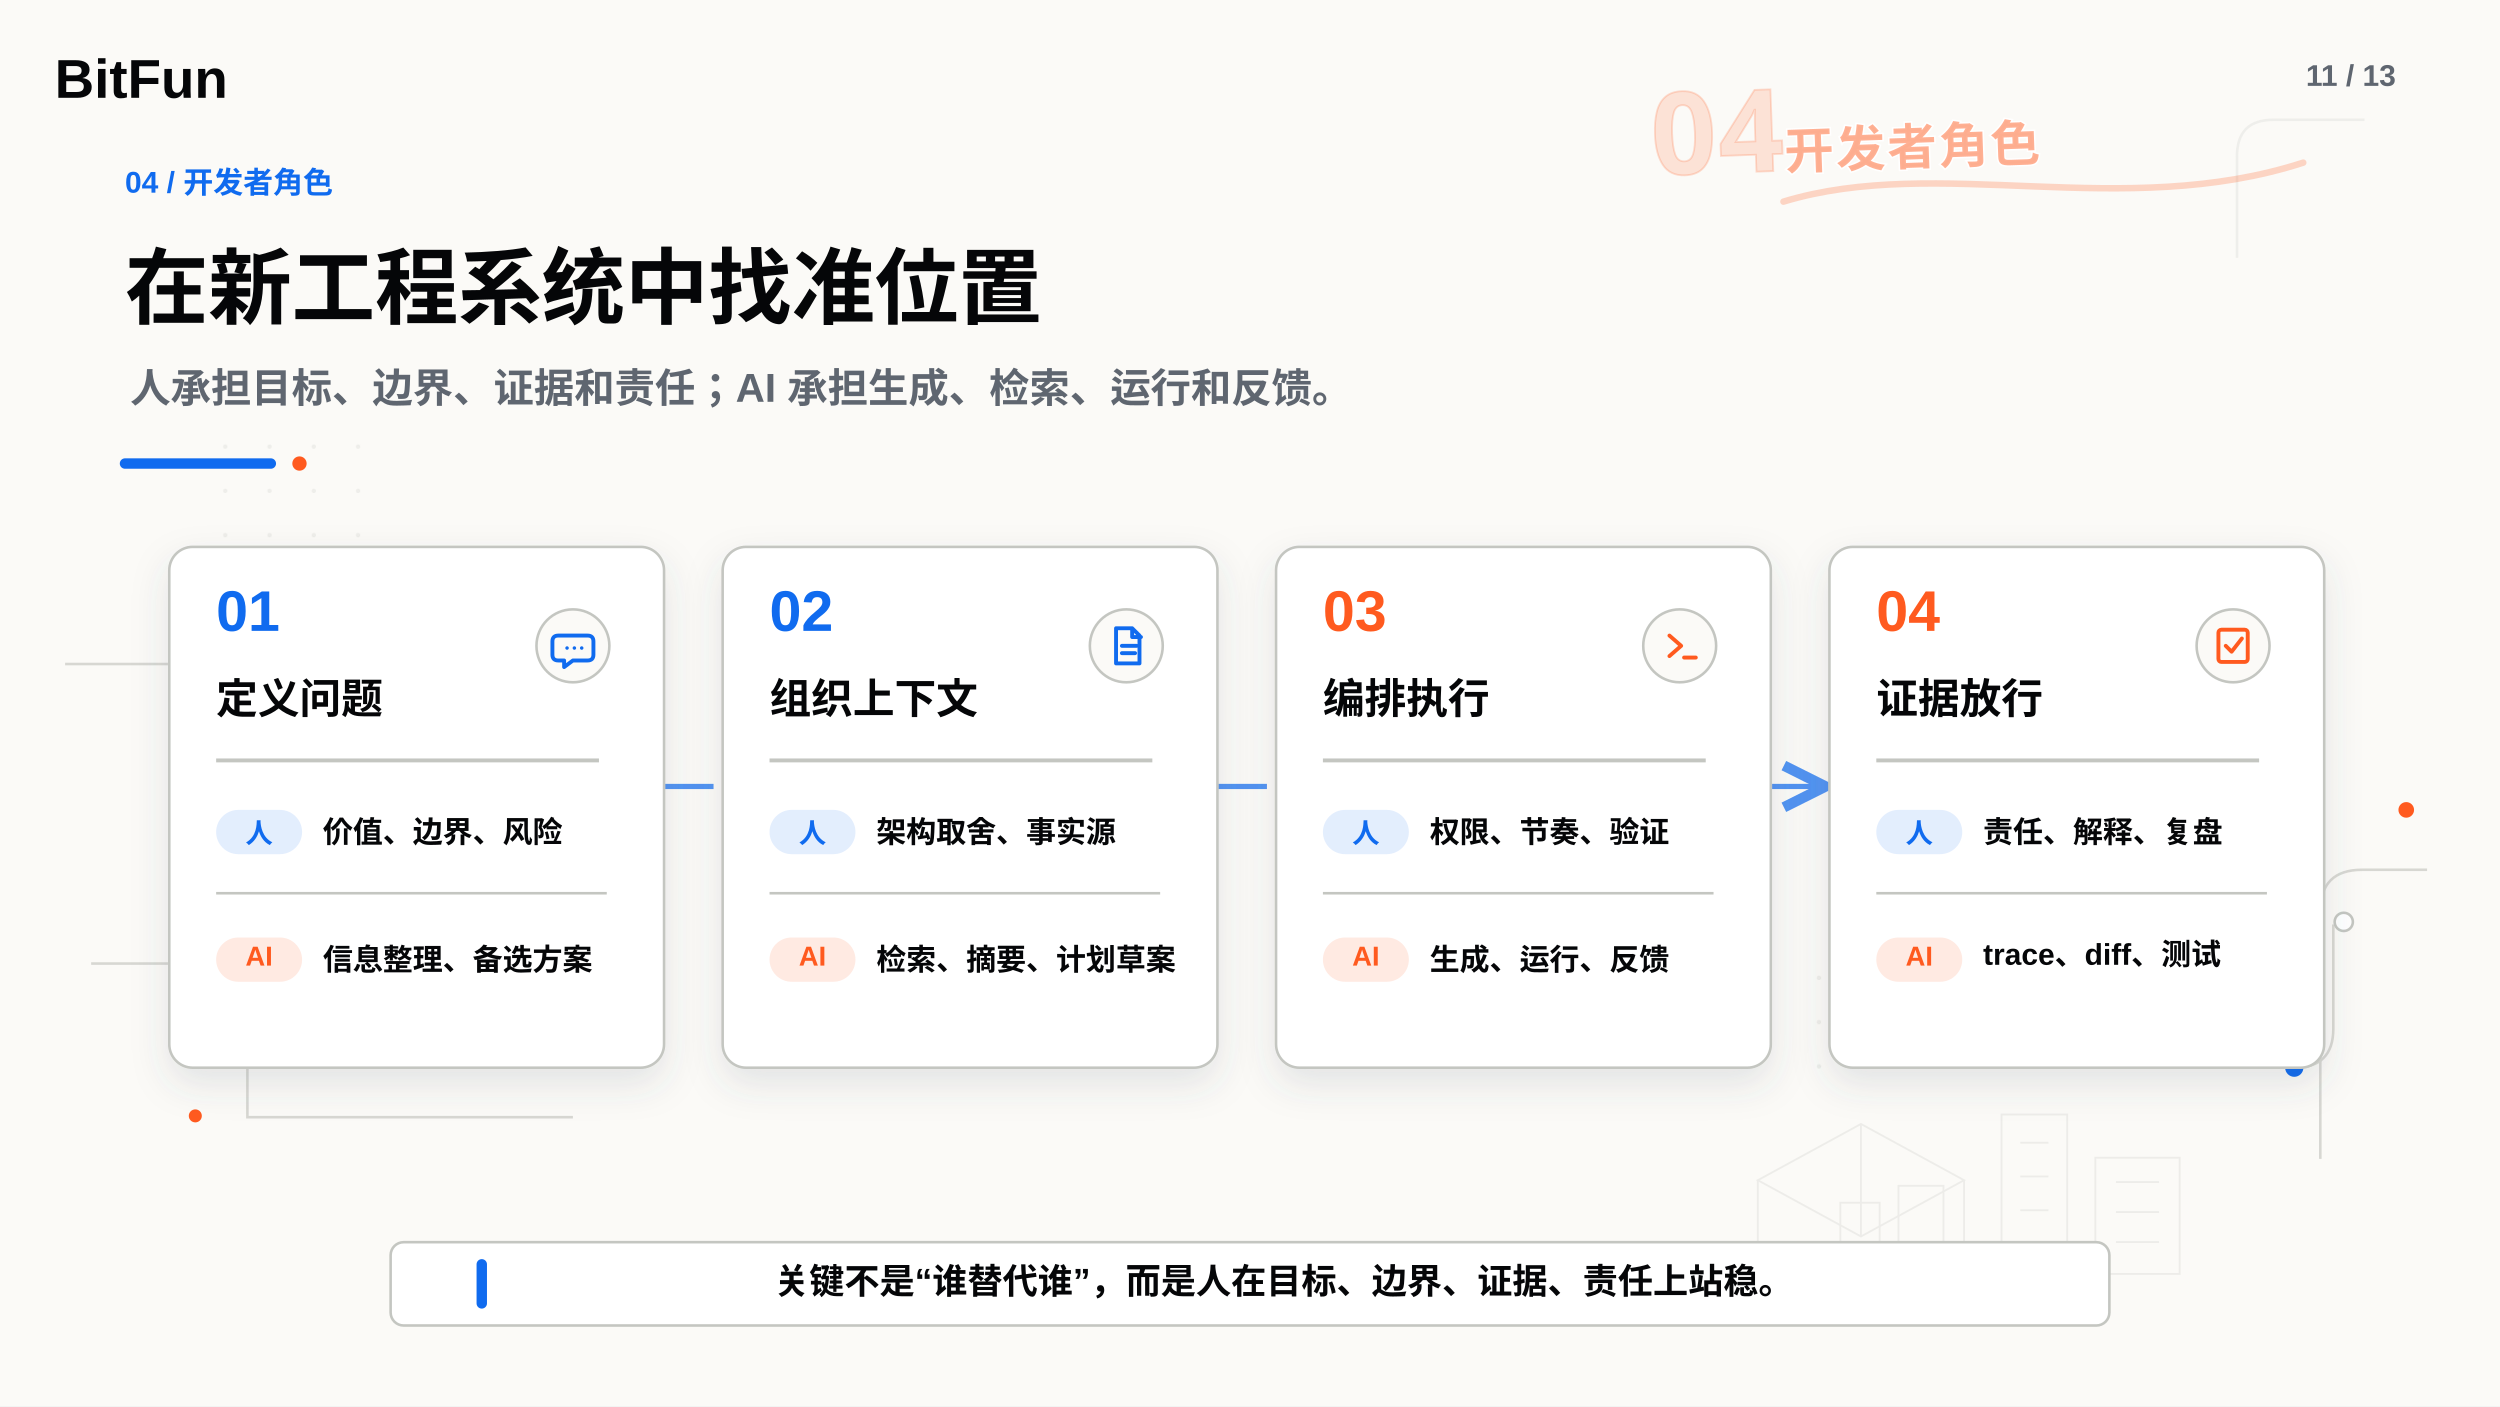
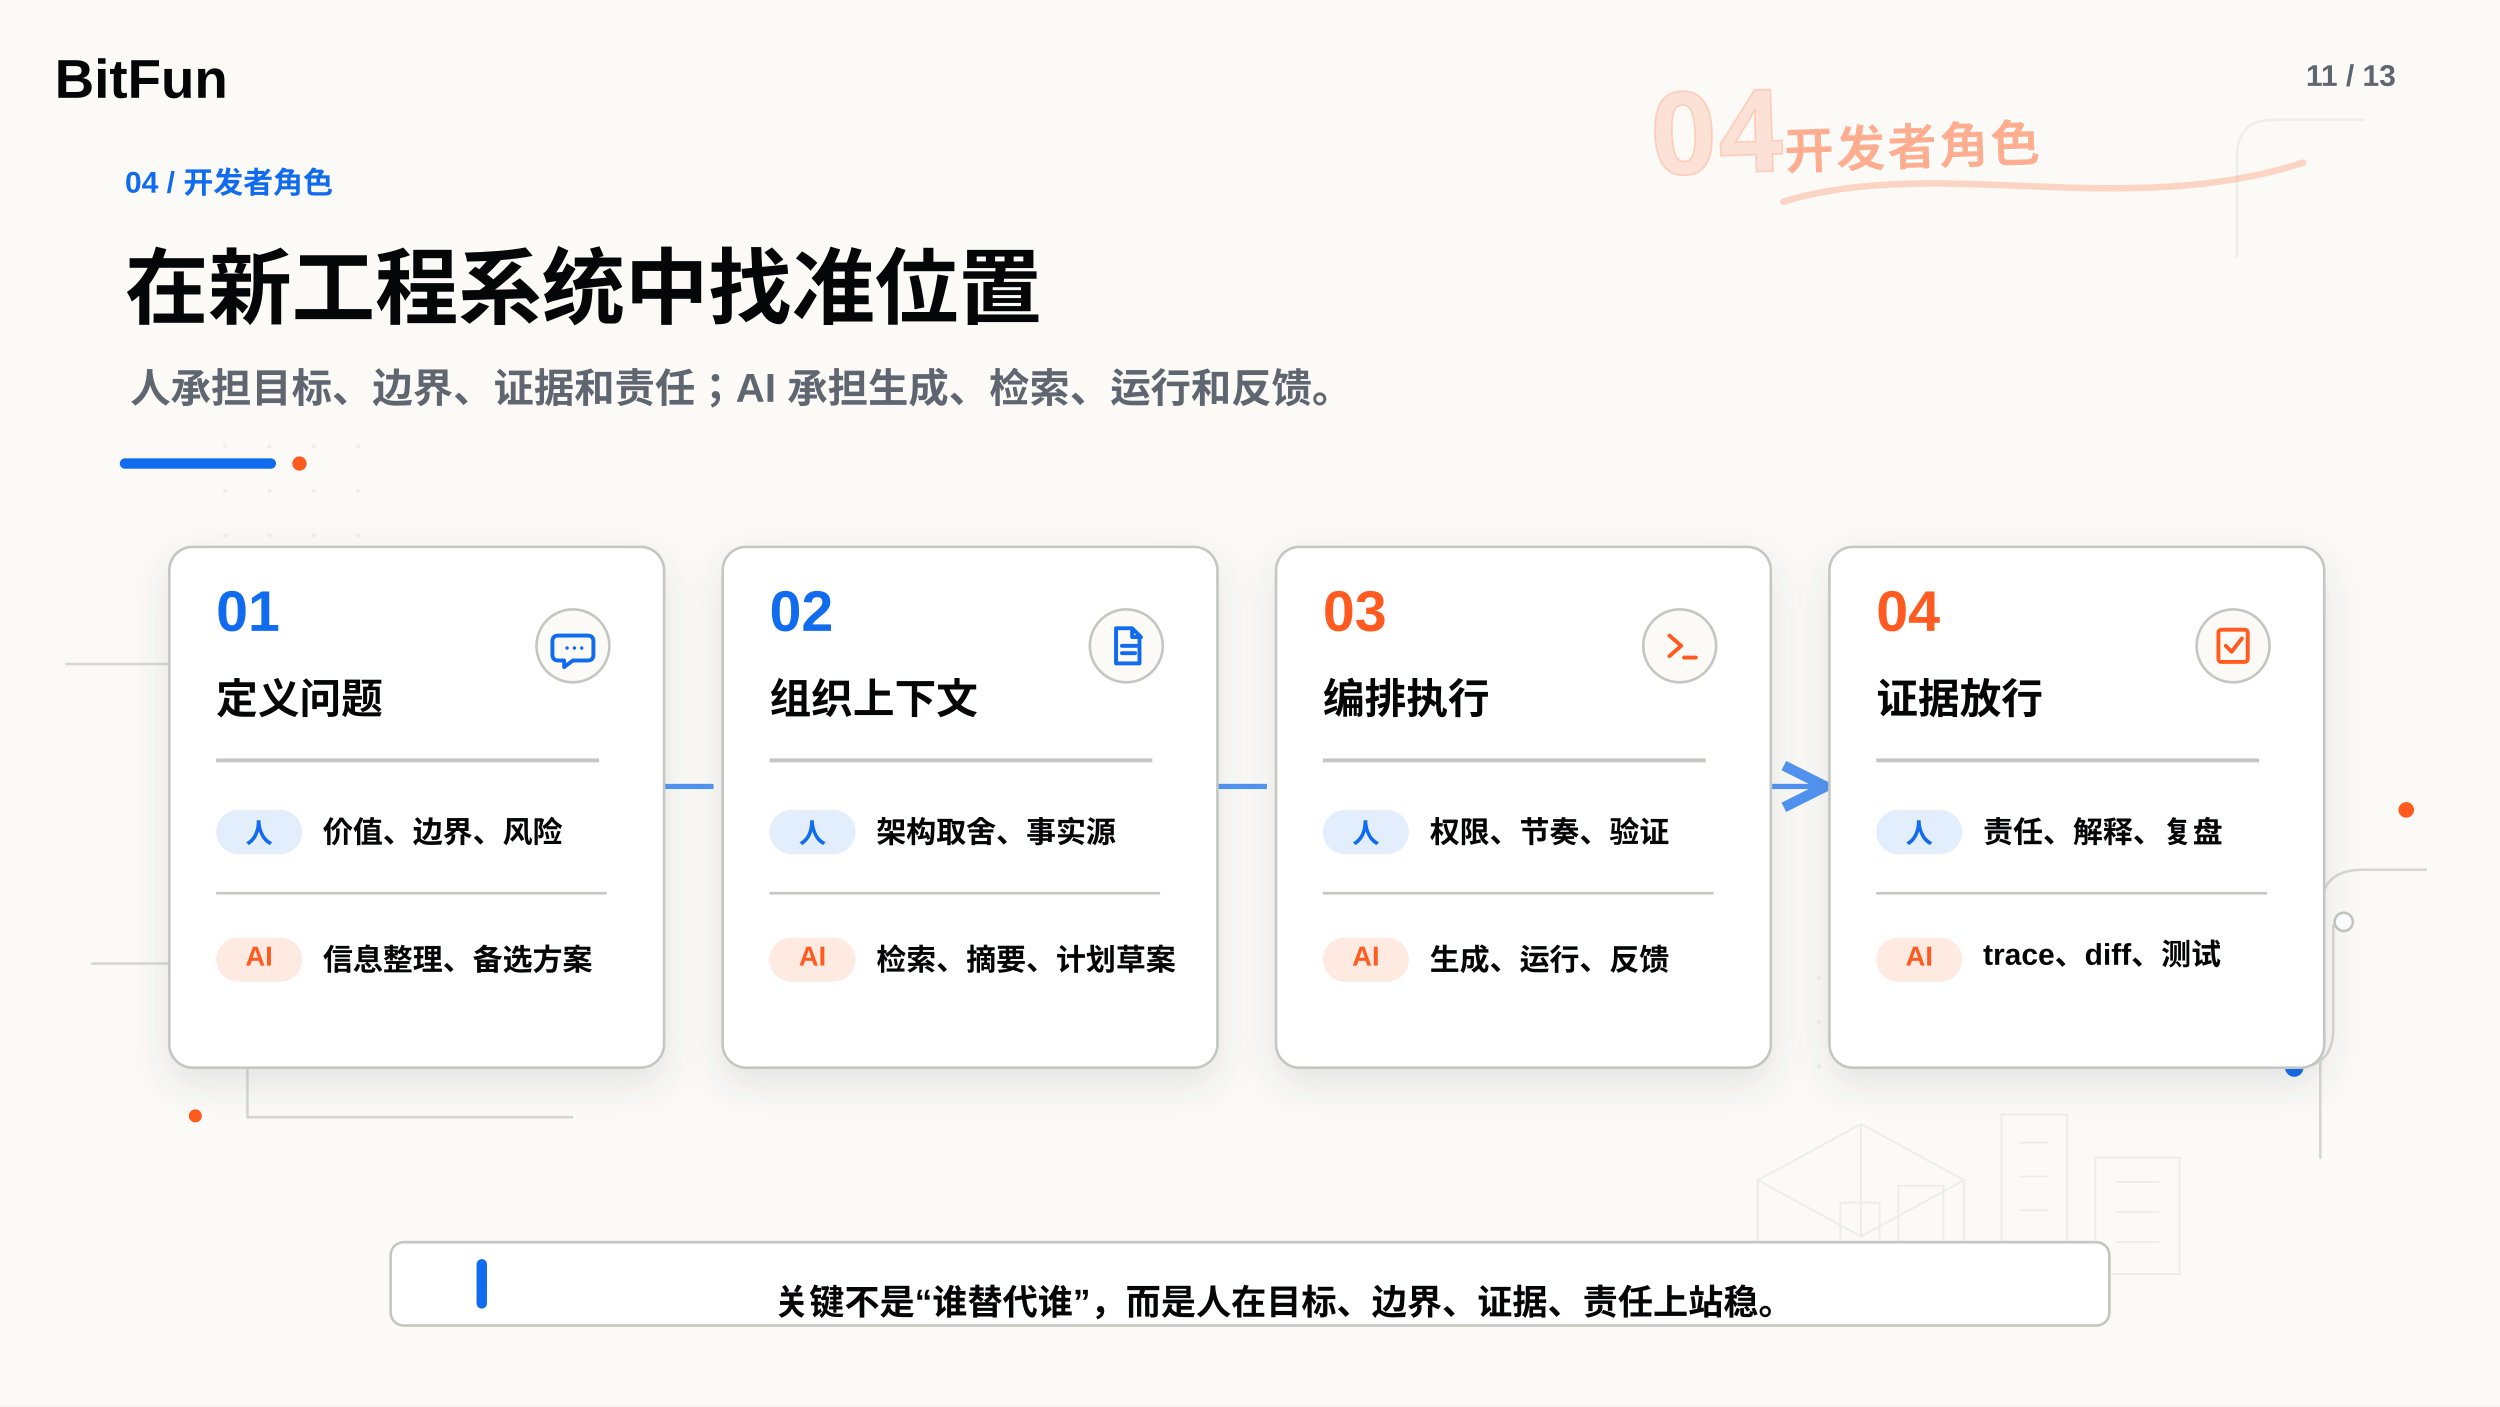
<svg xmlns="http://www.w3.org/2000/svg" width="1920" height="1080" viewBox="0 0 1920 1080">
  <defs>
    <pattern id="lightDots" width="34" height="34" patternUnits="userSpaceOnUse">
      <circle cx="3" cy="3" r="1.7" fill="#C4C6C1" opacity="0.55" />
    </pattern>
    <filter id="paperShadow" x="-18%" y="-18%" width="136%" height="150%">
      <feDropShadow dx="0" dy="12" stdDeviation="14" flood-color="#4B5563" flood-opacity="0.13" />
    </filter>
    <marker id="arrowBlue" markerWidth="12" markerHeight="12" refX="9" refY="6" orient="auto" markerUnits="strokeWidth">
      <path d="M2 2 L10 6 L2 10" fill="none" stroke="#106BEF" stroke-width="2" />
    </marker>
    <marker id="arrowGray" markerWidth="12" markerHeight="12" refX="9" refY="6" orient="auto" markerUnits="strokeWidth">
      <path d="M2 2 L10 6 L2 10" fill="none" stroke="#A5A9AE" stroke-width="2" />
    </marker>
  </defs>
  <rect width="1920" height="1080" fill="#FBFAF7" />
  <path d="M1816 92 h-70 q-28 0 -28 28 v78" stroke="#D7D7D2" stroke-width="2" fill="none" opacity="0.34" />
  <path d="M1782 890 v-190 q0 -32 32 -32 h50" stroke="#D7D7D2" stroke-width="2" fill="none" />
  <path d="M1650 820 h112 q30 0 30 -30 v-80" stroke="#D7D7D2" stroke-width="2" fill="none" />
  <circle cx="1800" cy="708" r="7" fill="#FFFFFF" stroke="#C4C6C1" stroke-width="2" />
  <circle cx="1762" cy="820" r="7" fill="#106BEF" />
  <circle cx="1848" cy="622" r="6" fill="#FF5A1F" />
  <rect x="1378" y="720" width="180" height="120" fill="url(#lightDots)" opacity="0.48" />
  <rect x="152" y="318" width="128" height="96" fill="url(#lightDots)" opacity="0.42" />
  <path d="M70 740 h120 v118 h250" stroke="#D7D7D2" stroke-width="2" fill="none" />
  <path d="M50 510 h116 q26 0 26 26 v52" stroke="#D7D7D2" stroke-width="2" fill="none" />
  <circle cx="150" cy="857" r="5" fill="#FF5A1F" />
  <g opacity="0.26" transform="translate(1350 820) scale(0.72)">
    <path d="M0 120 L110 60 L220 120 L110 180 Z" fill="none" stroke="#C4C6C1" stroke-width="2" />
    <path d="M110 60 V180 M0 120 V220 M220 120 V220 M0 220 H320" stroke="#C4C6C1" stroke-width="2" fill="none" />
    <path d="M260 50 h70 v170 h-70 Z M280 80 h30 M280 116 h30 M280 152 h30" stroke="#C4C6C1" stroke-width="2" fill="none" />
    <path d="M360 96 h90 v124 h-90 Z M382 122 h46 M382 154 h46 M382 186 h46" stroke="#C4C6C1" stroke-width="2" fill="none" />
    <path d="M88 144 h42 v76 h-42 Z M150 126 h48 v94 h-48 Z" stroke="#C4C6C1" stroke-width="2" fill="none" />
  </g>
  <g transform="rotate(-2 1508 104)">
    <text x="1268" y="58" style="font-family:'Arial Black','Microsoft YaHei','Noto Sans SC',sans-serif;font-size:88px;font-weight:900;letter-spacing:1.4px;fill:#FF5A1F;fill-opacity:0.15;stroke:#FF5A1F;stroke-width:1.4;stroke-opacity:0.2;paint-order:stroke">04</text>
    <text x="1370" y="92" style="font-family:'Microsoft YaHei','Noto Sans SC','Segoe UI',sans-serif;font-size:38px;font-weight:900;letter-spacing:1.6px;fill:#FF5A1F;stroke:#FFFFFF;stroke-width:2.4;paint-order:stroke;fill-opacity:0.48">开发者角色</text>
    <path d="M1368 150 C1488 118 1628 174 1768 134" stroke="#FF5A1F" stroke-width="5" stroke-linecap="round" fill="none" opacity="0.24" />
  </g>
  <style>
      text { font-family: "Microsoft YaHei", "Noto Sans SC", "PingFang SC", "Segoe UI", Arial, sans-serif; dominant-baseline: hanging; }
      .brand5 { font-size: 42px; font-weight: 900; fill: #050608; }
      .num5 { font-family: "Arial", "Microsoft YaHei", sans-serif; font-weight: 900; fill: #050608; }
      .h15 { font-size: 68px; font-weight: 900; fill: #050608; letter-spacing: 0; }
      .h25 { font-size: 58px; font-weight: 900; fill: #050608; letter-spacing: 0; }
      .sub5 { font-size: 31px; font-weight: 560; fill: #5F6670; }
      .body5 { font-size: 30px; font-weight: 700; fill: #050608; }
      .muted5 { font-size: 24px; font-weight: 560; fill: #5F6670; }
      .label5 { font-size: 29px; font-weight: 900; fill: #050608; }
      .small5 { font-size: 23px; font-weight: 760; fill: #5F6670; }
      .micro5 { font-size: 19px; font-weight: 760; fill: #5F6670; }
    </style>
  <text x="42" y="46" class="brand5">BitFun</text>
  <text x="1840" y="50" class="small5" text-anchor="end">11 / 13</text>
  <text x="96" y="132" class="small5" style="fill:#106BEF;font-weight:900">04 / 开发者角色</text>
  <text x="96" y="188" class="h15" style="font-size:64px">在新工程系统中找准位置</text>
  <text x="100" y="282" class="sub5">人承担目标、边界、证据和责任；AI 承担生成、检索、运行和反馈。</text>
  <path d="M96 356 h112" stroke="#106BEF" stroke-width="8" stroke-linecap="round" />
  <circle cx="230" cy="356" r="5.5" fill="#FF5A1F" />
  <path d="M508 604 H548 M933 604 H973 M1358 604 H1398" stroke="#106BEF" stroke-width="4" fill="none" marker-end="url(#arrowBlue)" opacity="0.72" />
  <rect x="130" y="420" width="380" height="400" rx="18" fill="#FFFFFF" stroke="#C4C6C1" stroke-width="2" filter="url(#paperShadow)" />
  <text x="166" y="454" class="num5" style="font-size:44px;fill:#106BEF">01</text>
  <text x="166" y="520" class="label5" style="font-size:32px">定义问题</text>
  <path d="M166 584 H460" stroke="#C4C6C1" stroke-width="3" />
  <rect x="166" y="622" width="66" height="34" rx="17" fill="#106BEF" opacity="0.12" />
  <text x="199" y="629" class="small5" text-anchor="middle" style="font-size:21px;fill:#106BEF;font-weight:900">人</text>
  <text x="248" y="627" class="small5" style="font-size:23px;fill:#050608;font-weight:820">价值、边界、风险</text>
  <path d="M166 686 H466" stroke="#C4C6C1" stroke-width="2" />
  <rect x="166" y="720" width="66" height="34" rx="17" fill="#FF5A1F" opacity="0.13" />
  <text x="199" y="727" class="small5" text-anchor="middle" style="font-size:21px;fill:#FF5A1F;font-weight:900">AI</text>
  <text x="248" y="725" class="small5" style="font-size:23px;fill:#050608;font-weight:820">信息整理、备选方案</text>
  <circle cx="440" cy="496" r="28" fill="#FBFAF7" stroke="#C4C6C1" stroke-width="2" />
  <g transform="translate(422 478) scale(0.5625)">
    <path d="M12 18 h40 q8 0 8 8 v18 q0 8 -8 8 H32 l-12 9 v-9 h-8 q-8 0 -8-8 V26 q0-8 8-8 Z" stroke="#106BEF" stroke-width="5.333" stroke-linecap="round" stroke-linejoin="round" fill="none" />
    <circle cx="24" cy="35" r="2.4" fill="#106BEF" />
    <circle cx="34" cy="35" r="2.4" fill="#106BEF" />
    <circle cx="44" cy="35" r="2.4" fill="#106BEF" />
  </g>
  <rect x="555" y="420" width="380" height="400" rx="18" fill="#FFFFFF" stroke="#C4C6C1" stroke-width="2" filter="url(#paperShadow)" />
  <text x="591" y="454" class="num5" style="font-size:44px;fill:#106BEF">02</text>
  <text x="591" y="520" class="label5" style="font-size:32px">组织上下文</text>
  <path d="M591 584 H885" stroke="#C4C6C1" stroke-width="3" />
  <rect x="591" y="622" width="66" height="34" rx="17" fill="#106BEF" opacity="0.12" />
  <text x="624" y="629" class="small5" text-anchor="middle" style="font-size:21px;fill:#106BEF;font-weight:900">人</text>
  <text x="673" y="627" class="small5" style="font-size:23px;fill:#050608;font-weight:820">架构取舍、事实源</text>
  <path d="M591 686 H891" stroke="#C4C6C1" stroke-width="2" />
  <rect x="591" y="720" width="66" height="34" rx="17" fill="#FF5A1F" opacity="0.13" />
  <text x="624" y="727" class="small5" text-anchor="middle" style="font-size:21px;fill:#FF5A1F;font-weight:900">AI</text>
  <text x="673" y="725" class="small5" style="font-size:23px;fill:#050608;font-weight:820">检索、摘要、计划草案</text>
  <circle cx="865" cy="496" r="28" fill="#FBFAF7" stroke="#C4C6C1" stroke-width="2" />
  <g transform="translate(847 478) scale(0.5625)">
    <path d="M18 8 h22 l10 10 v38 H18 Z M40 8 v12 h12 M26 32 h20 M26 42 h18" stroke="#106BEF" stroke-width="5.333" stroke-linecap="round" stroke-linejoin="round" fill="none" />
  </g>
  <rect x="980" y="420" width="380" height="400" rx="18" fill="#FFFFFF" stroke="#C4C6C1" stroke-width="2" filter="url(#paperShadow)" />
  <text x="1016" y="454" class="num5" style="font-size:44px;fill:#FF5A1F">03</text>
  <text x="1016" y="520" class="label5" style="font-size:32px">编排执行</text>
  <path d="M1016 584 H1310" stroke="#C4C6C1" stroke-width="3" />
  <rect x="1016" y="622" width="66" height="34" rx="17" fill="#106BEF" opacity="0.12" />
  <text x="1049" y="629" class="small5" text-anchor="middle" style="font-size:21px;fill:#106BEF;font-weight:900">人</text>
  <text x="1098" y="627" class="small5" style="font-size:23px;fill:#050608;font-weight:820">权限、节奏、验证</text>
  <path d="M1016 686 H1316" stroke="#C4C6C1" stroke-width="2" />
  <rect x="1016" y="720" width="66" height="34" rx="17" fill="#FF5A1F" opacity="0.13" />
  <text x="1049" y="727" class="small5" text-anchor="middle" style="font-size:21px;fill:#FF5A1F;font-weight:900">AI</text>
  <text x="1098" y="725" class="small5" style="font-size:23px;fill:#050608;font-weight:820">生成、运行、反馈</text>
  <circle cx="1290" cy="496" r="28" fill="#FBFAF7" stroke="#C4C6C1" stroke-width="2" />
  <g transform="translate(1272 478) scale(0.5625)">
    <path d="M18 18 L34 32 L18 46" stroke="#FF5A1F" stroke-width="5.333" stroke-linecap="round" stroke-linejoin="round" fill="none" />
    <path d="M38 48 h16" stroke="#FF5A1F" stroke-width="5.333" stroke-linecap="round" stroke-linejoin="round" fill="none" />
  </g>
  <rect x="1405" y="420" width="380" height="400" rx="18" fill="#FFFFFF" stroke="#C4C6C1" stroke-width="2" filter="url(#paperShadow)" />
  <text x="1441" y="454" class="num5" style="font-size:44px;fill:#FF5A1F">04</text>
  <text x="1441" y="520" class="label5" style="font-size:32px">证据放行</text>
  <path d="M1441 584 H1735" stroke="#C4C6C1" stroke-width="3" />
  <rect x="1441" y="622" width="66" height="34" rx="17" fill="#106BEF" opacity="0.12" />
  <text x="1474" y="629" class="small5" text-anchor="middle" style="font-size:21px;fill:#106BEF;font-weight:900">人</text>
  <text x="1523" y="627" class="small5" style="font-size:23px;fill:#050608;font-weight:820">责任、解释、复盘</text>
  <path d="M1441 686 H1741" stroke="#C4C6C1" stroke-width="2" />
  <rect x="1441" y="720" width="66" height="34" rx="17" fill="#FF5A1F" opacity="0.13" />
  <text x="1474" y="727" class="small5" text-anchor="middle" style="font-size:21px;fill:#FF5A1F;font-weight:900">AI</text>
  <text x="1523" y="725" class="small5" style="font-size:23px;fill:#050608;font-weight:820">trace、diff、测试</text>
  <circle cx="1715" cy="496" r="28" fill="#FBFAF7" stroke="#C4C6C1" stroke-width="2" />
  <g transform="translate(1697 478) scale(0.5625)">
    <rect x="12" y="10" width="40" height="44" rx="4" stroke="#FF5A1F" stroke-width="5.333" stroke-linecap="round" stroke-linejoin="round" fill="none" />
    <path d="M22 32 l8 8 l14 -18" stroke="#FF5A1F" stroke-width="5.333" stroke-linecap="round" stroke-linejoin="round" fill="none" />
  </g>
  <rect x="300" y="954" width="1320" height="64" rx="10" fill="#FFFFFF" stroke="#C4C6C1" stroke-width="2" />
  <path d="M370 971 v30" stroke="#106BEF" stroke-width="8" stroke-linecap="round" />
-   <text x="986" y="970" class="body5" text-anchor="middle" style="font-size:27px">关键不是“谁替代谁”，而是人在目标、边界、证据、责任上站稳。</text>
+   <text x="986" y="986" class="body5" text-anchor="middle" dominant-baseline="middle" style="font-size:27px">关键不是“谁替代谁”，而是人在目标、边界、证据、责任上站稳。</text>
</svg>
